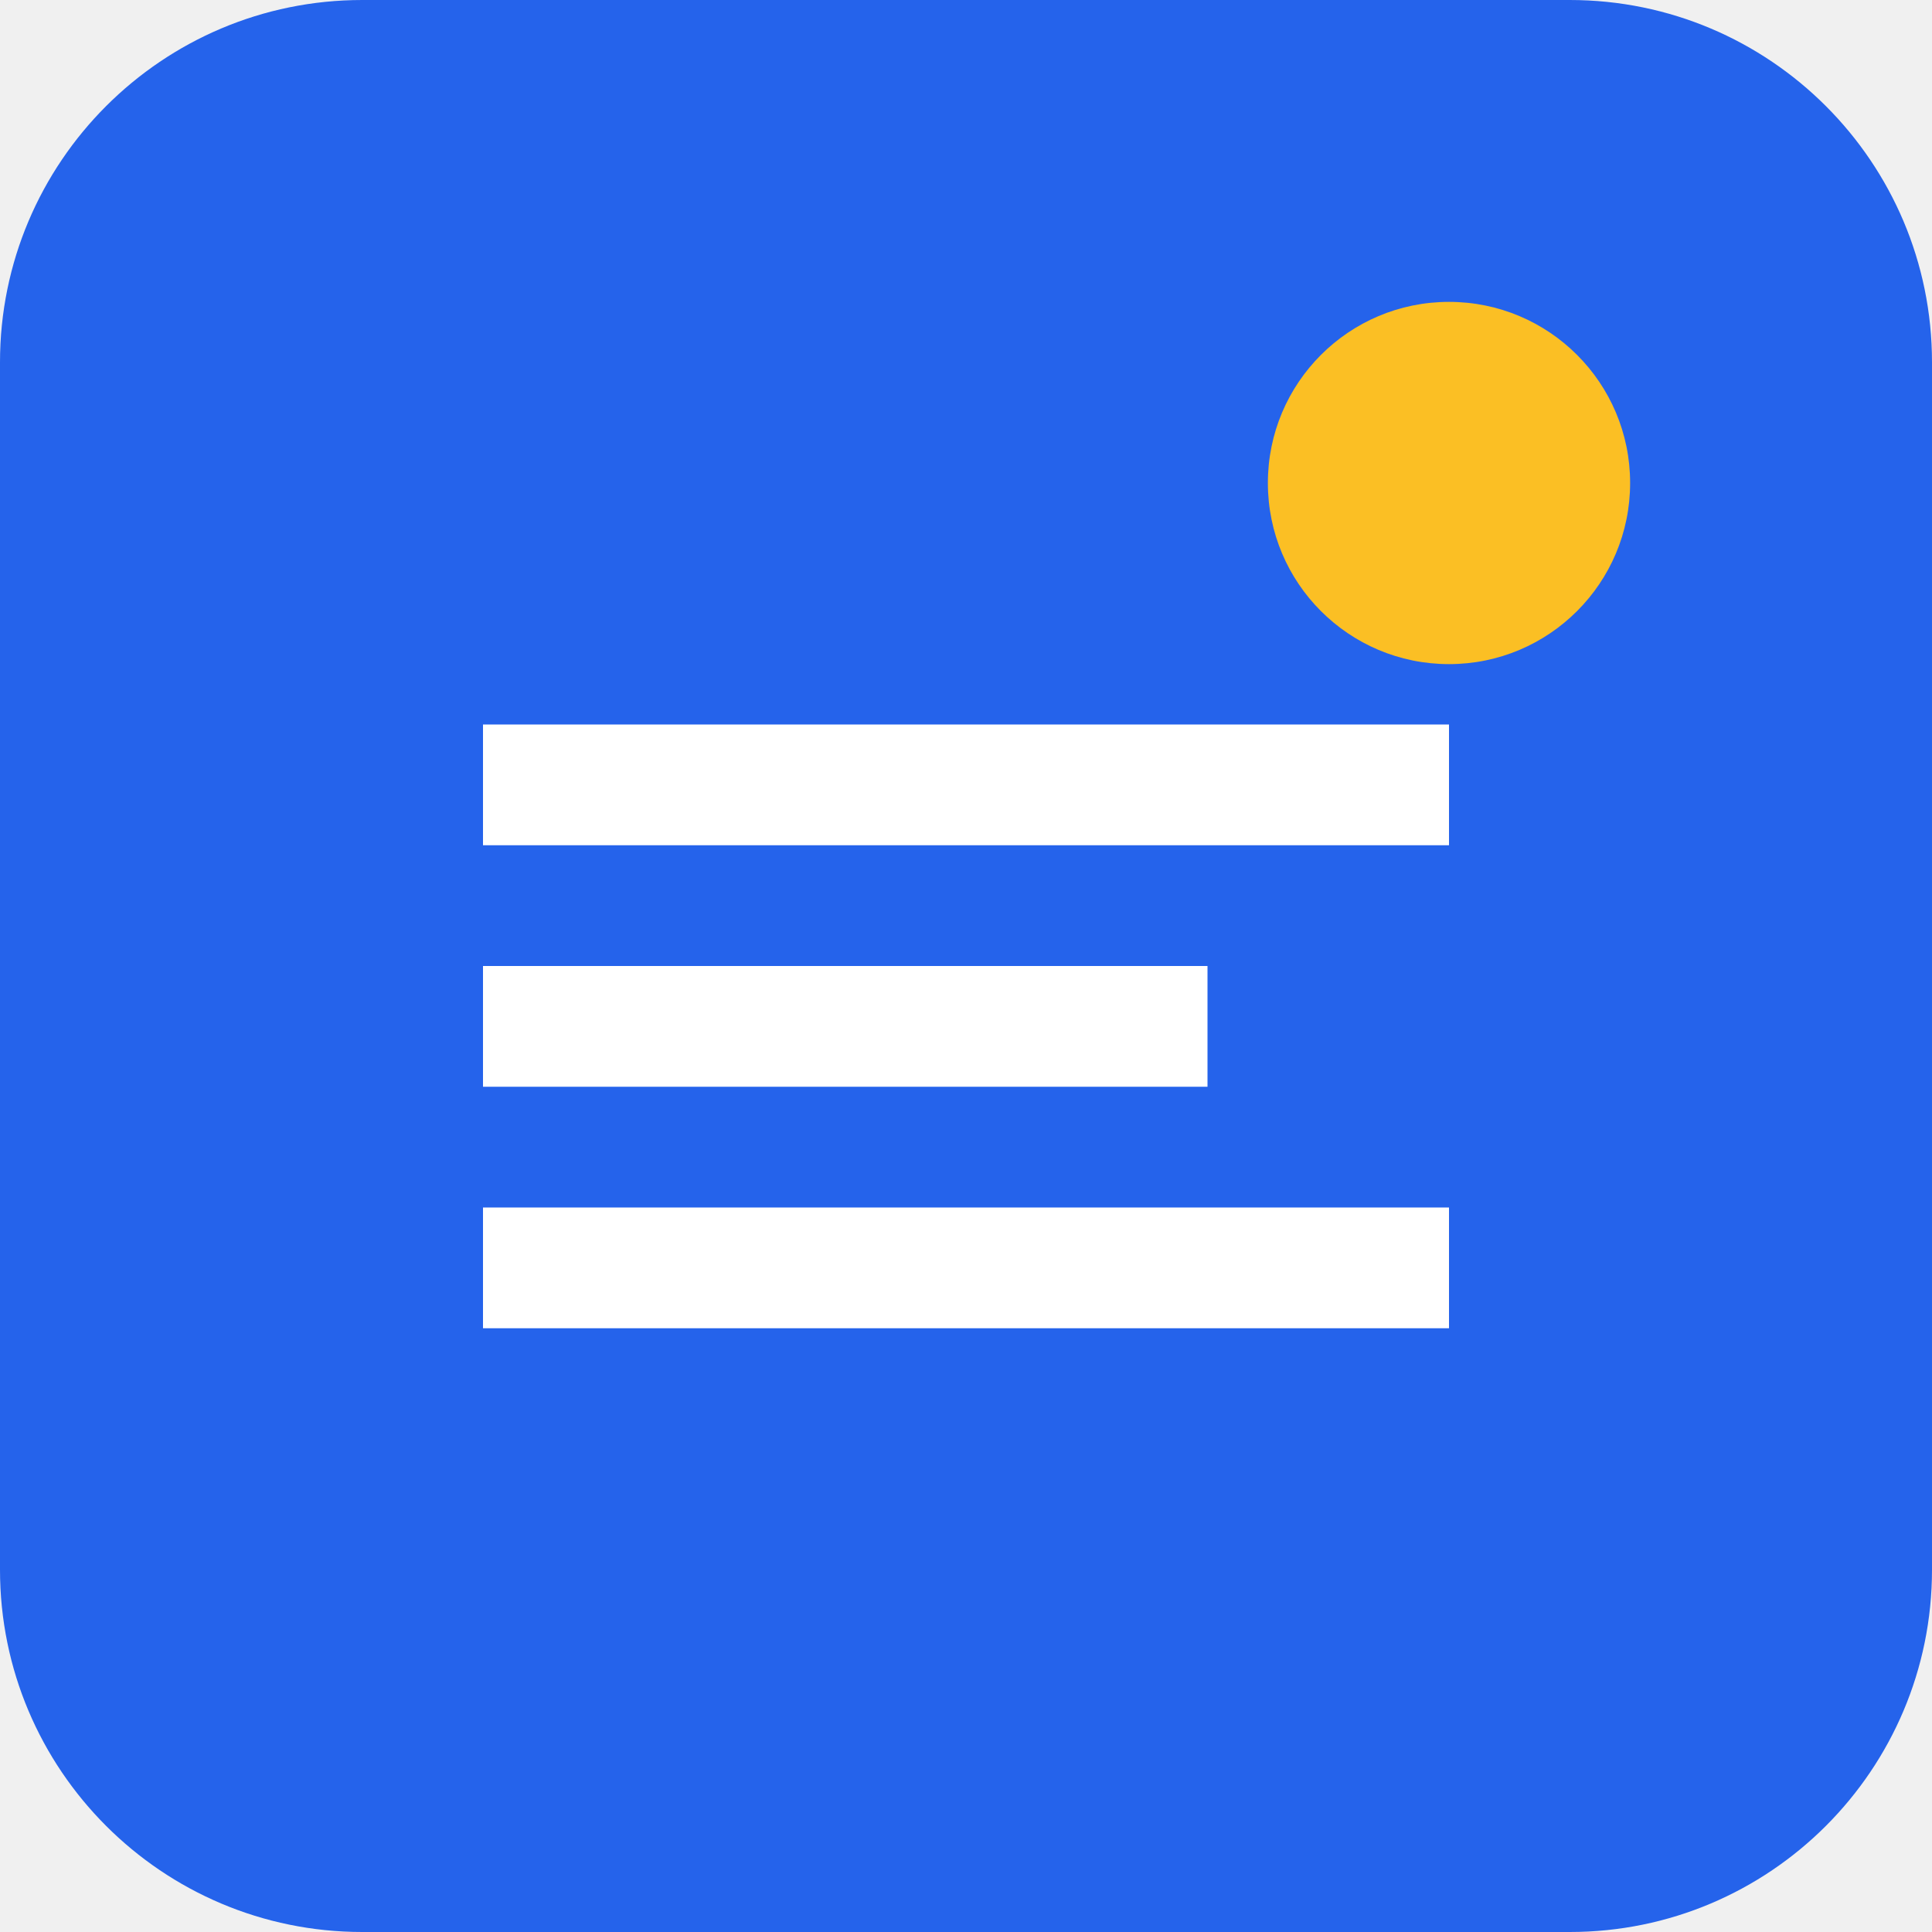
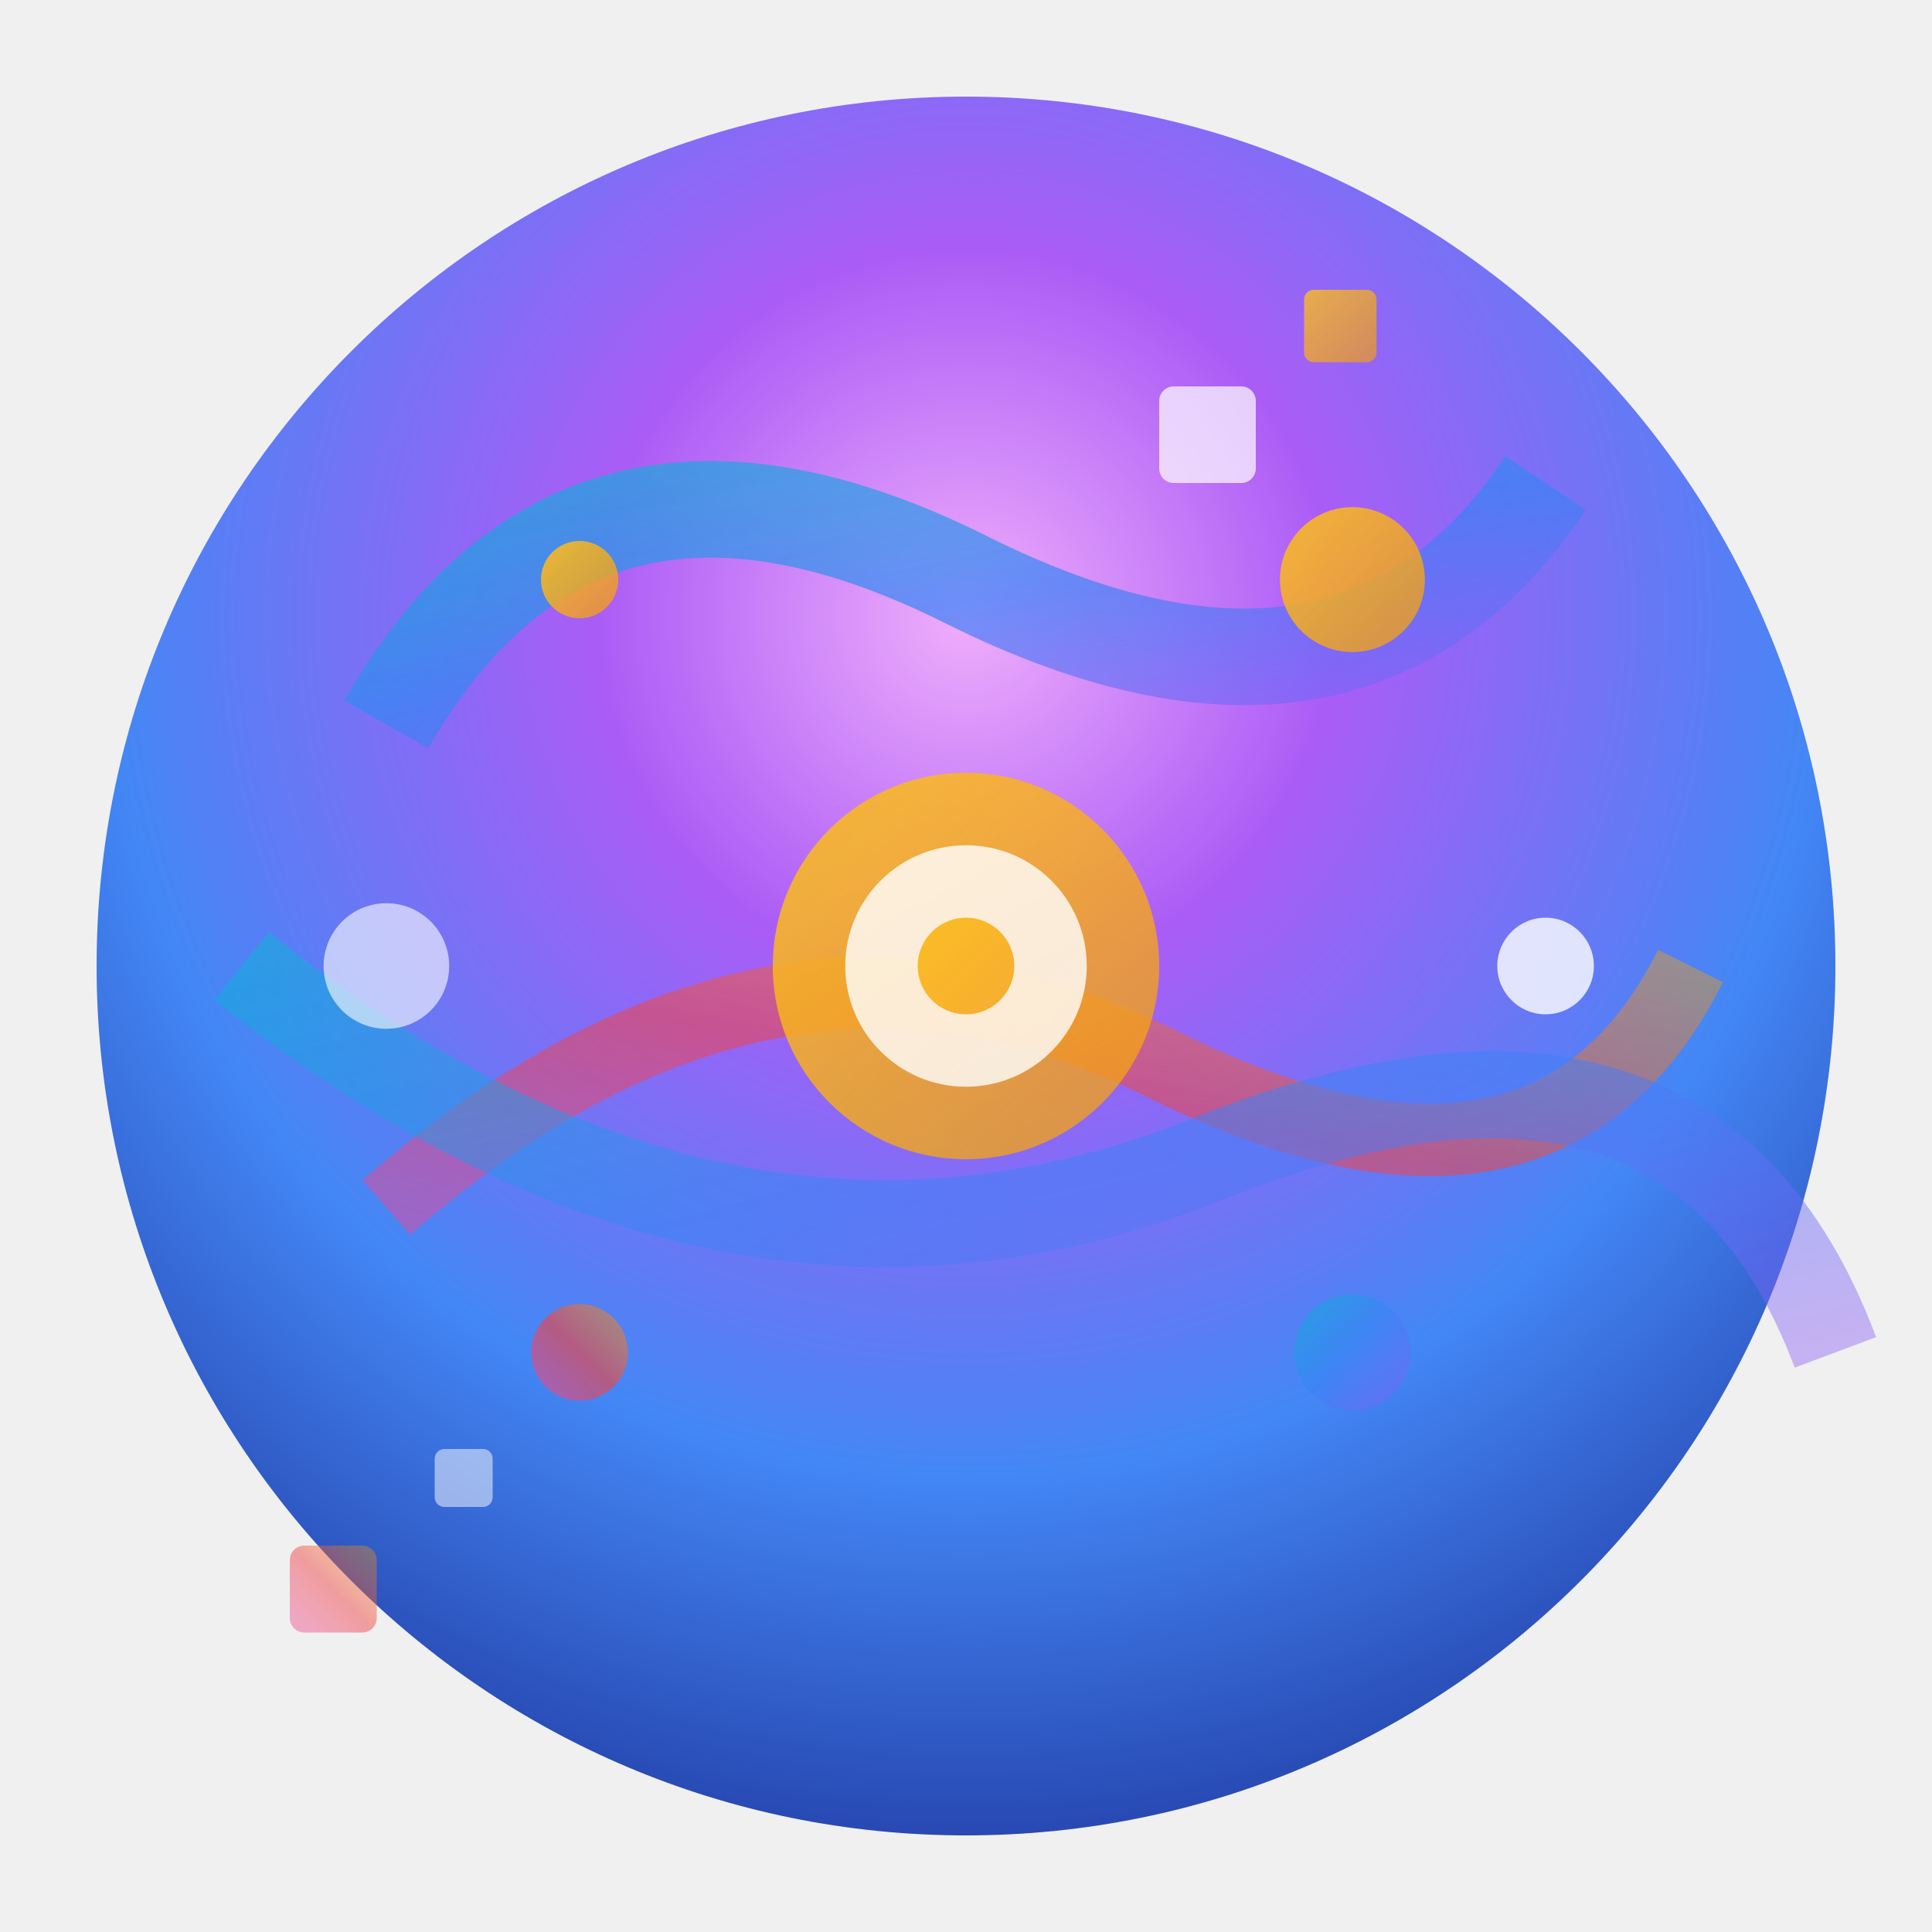
- <svg xmlns="http://www.w3.org/2000/svg" width="32" height="32" viewBox="0 0 32 32" fill="none">
-   <rect width="32" height="32" rx="6" fill="#2563eb" />
-   <path d="M8 12h16v2H8zm0 4h12v2H8zm0 4h16v2H8z" fill="white" />
-   <circle cx="24" cy="8" r="3" fill="#fbbf24" />
+ <svg xmlns="http://www.w3.org/2000/svg" width="40" height="40" viewBox="0 0 40 40" fill="none">
+   <defs>
+     <radialGradient id="coreGrad" cx="50%" cy="30%" r="70%">
+       <stop offset="0%" style="stop-color:#f0abfc;stop-opacity:1" />
+       <stop offset="30%" style="stop-color:#a855f7;stop-opacity:1" />
+       <stop offset="70%" style="stop-color:#3b82f6;stop-opacity:1" />
+       <stop offset="100%" style="stop-color:#1e40af;stop-opacity:1" />
+     </radialGradient>
+     <linearGradient id="flowGrad1" x1="0%" y1="0%" x2="100%" y2="100%">
+       <stop offset="0%" style="stop-color:#06b6d4;stop-opacity:0.8" />
+       <stop offset="50%" style="stop-color:#3b82f6;stop-opacity:0.9" />
+       <stop offset="100%" style="stop-color:#8b5cf6;stop-opacity:0.7" />
+     </linearGradient>
+     <linearGradient id="flowGrad2" x1="100%" y1="0%" x2="0%" y2="100%">
+       <stop offset="0%" style="stop-color:#f59e0b;stop-opacity:0.6" />
+       <stop offset="50%" style="stop-color:#ef4444;stop-opacity:0.8" />
+       <stop offset="100%" style="stop-color:#ec4899;stop-opacity:0.7" />
+     </linearGradient>
+     <linearGradient id="sparkGrad" x1="0%" y1="0%" x2="100%" y2="100%">
+       <stop offset="0%" style="stop-color:#fbbf24;stop-opacity:1" />
+       <stop offset="100%" style="stop-color:#f59e0b;stop-opacity:0.8" />
+     </linearGradient>
+   </defs>
+   <circle cx="20" cy="20" r="18" fill="url(#coreGrad)" opacity="0.95" />
+   <path d="M8 15 Q12 8, 20 12 Q28 16, 32 10" stroke="url(#flowGrad1)" stroke-width="2" fill="none" opacity="0.8" />
+   <path d="M8 25 Q16 18, 24 22 Q32 26, 35 20" stroke="url(#flowGrad2)" stroke-width="1.5" fill="none" opacity="0.7" />
+   <path d="M5 20 Q15 28, 25 24 Q35 20, 38 28" stroke="url(#flowGrad1)" stroke-width="1.8" fill="none" opacity="0.6" />
+   <circle cx="20" cy="20" r="4" fill="url(#sparkGrad)" opacity="0.9" />
+   <circle cx="20" cy="20" r="2.5" fill="white" opacity="0.8" />
+   <circle cx="20" cy="20" r="1" fill="url(#sparkGrad)" />
+   <circle cx="28" cy="12" r="1.5" fill="url(#sparkGrad)" opacity="0.9" />
+   <circle cx="32" cy="20" r="1" fill="white" opacity="0.8" />
+   <circle cx="28" cy="28" r="1.2" fill="url(#flowGrad1)" opacity="0.7" />
+   <circle cx="12" cy="28" r="1" fill="url(#flowGrad2)" opacity="0.8" />
+   <circle cx="8" cy="20" r="1.3" fill="white" opacity="0.6" />
+   <circle cx="12" cy="12" r="0.8" fill="url(#sparkGrad)" opacity="0.9" />
+   <rect x="24" y="8" width="2" height="2" fill="white" opacity="0.7" rx="0.3" />
+   <rect x="27" y="6" width="1.5" height="1.5" fill="url(#sparkGrad)" opacity="0.8" rx="0.2" />
+   <rect x="6" y="32" width="1.8" height="1.8" fill="url(#flowGrad2)" opacity="0.6" rx="0.3" />
+   <rect x="9" y="30" width="1.2" height="1.2" fill="white" opacity="0.5" rx="0.2" />
</svg>
